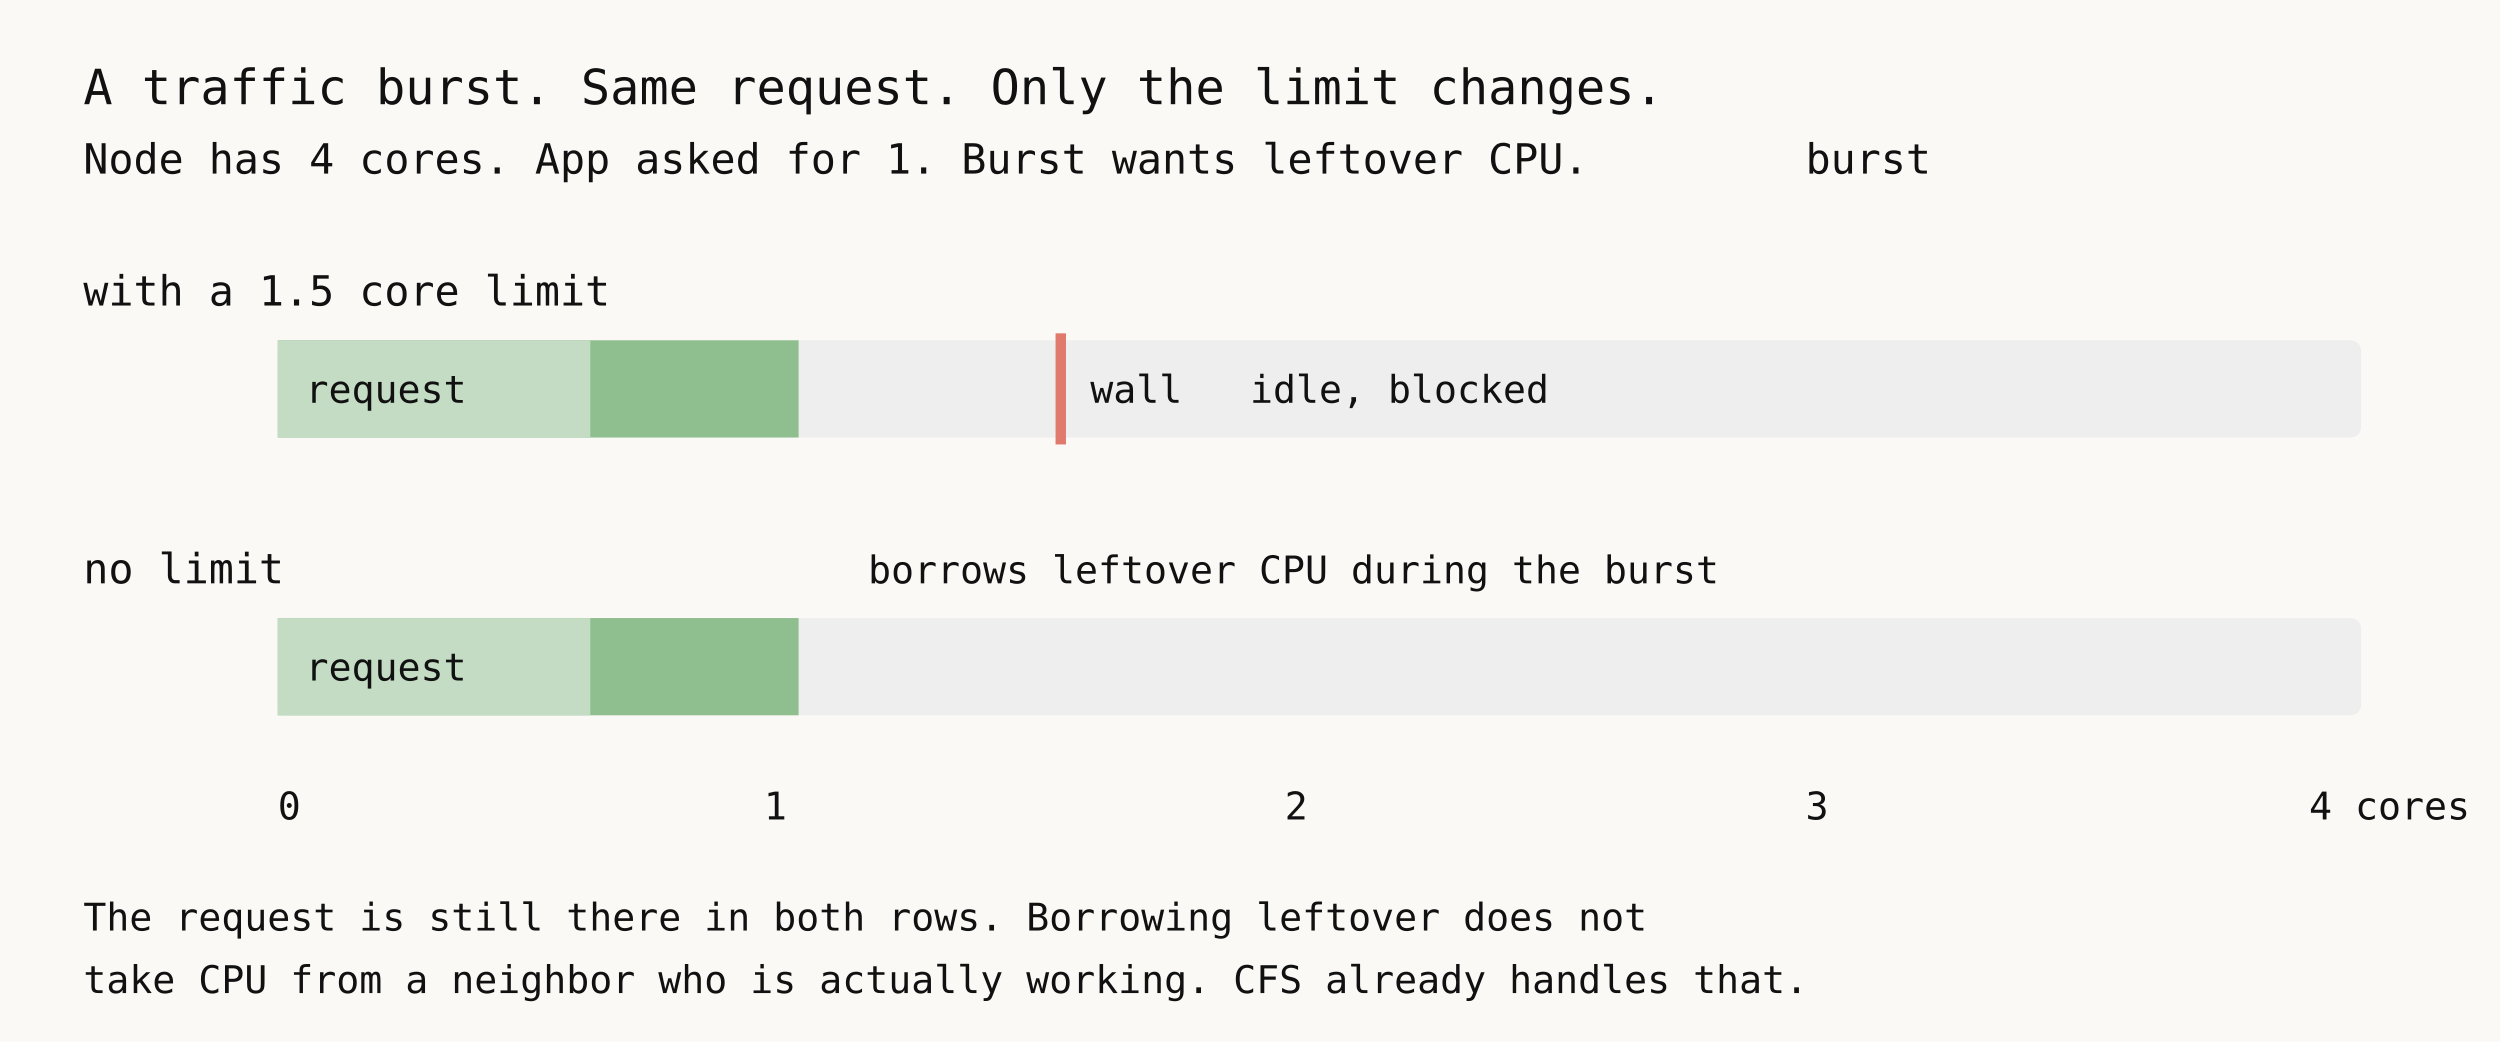
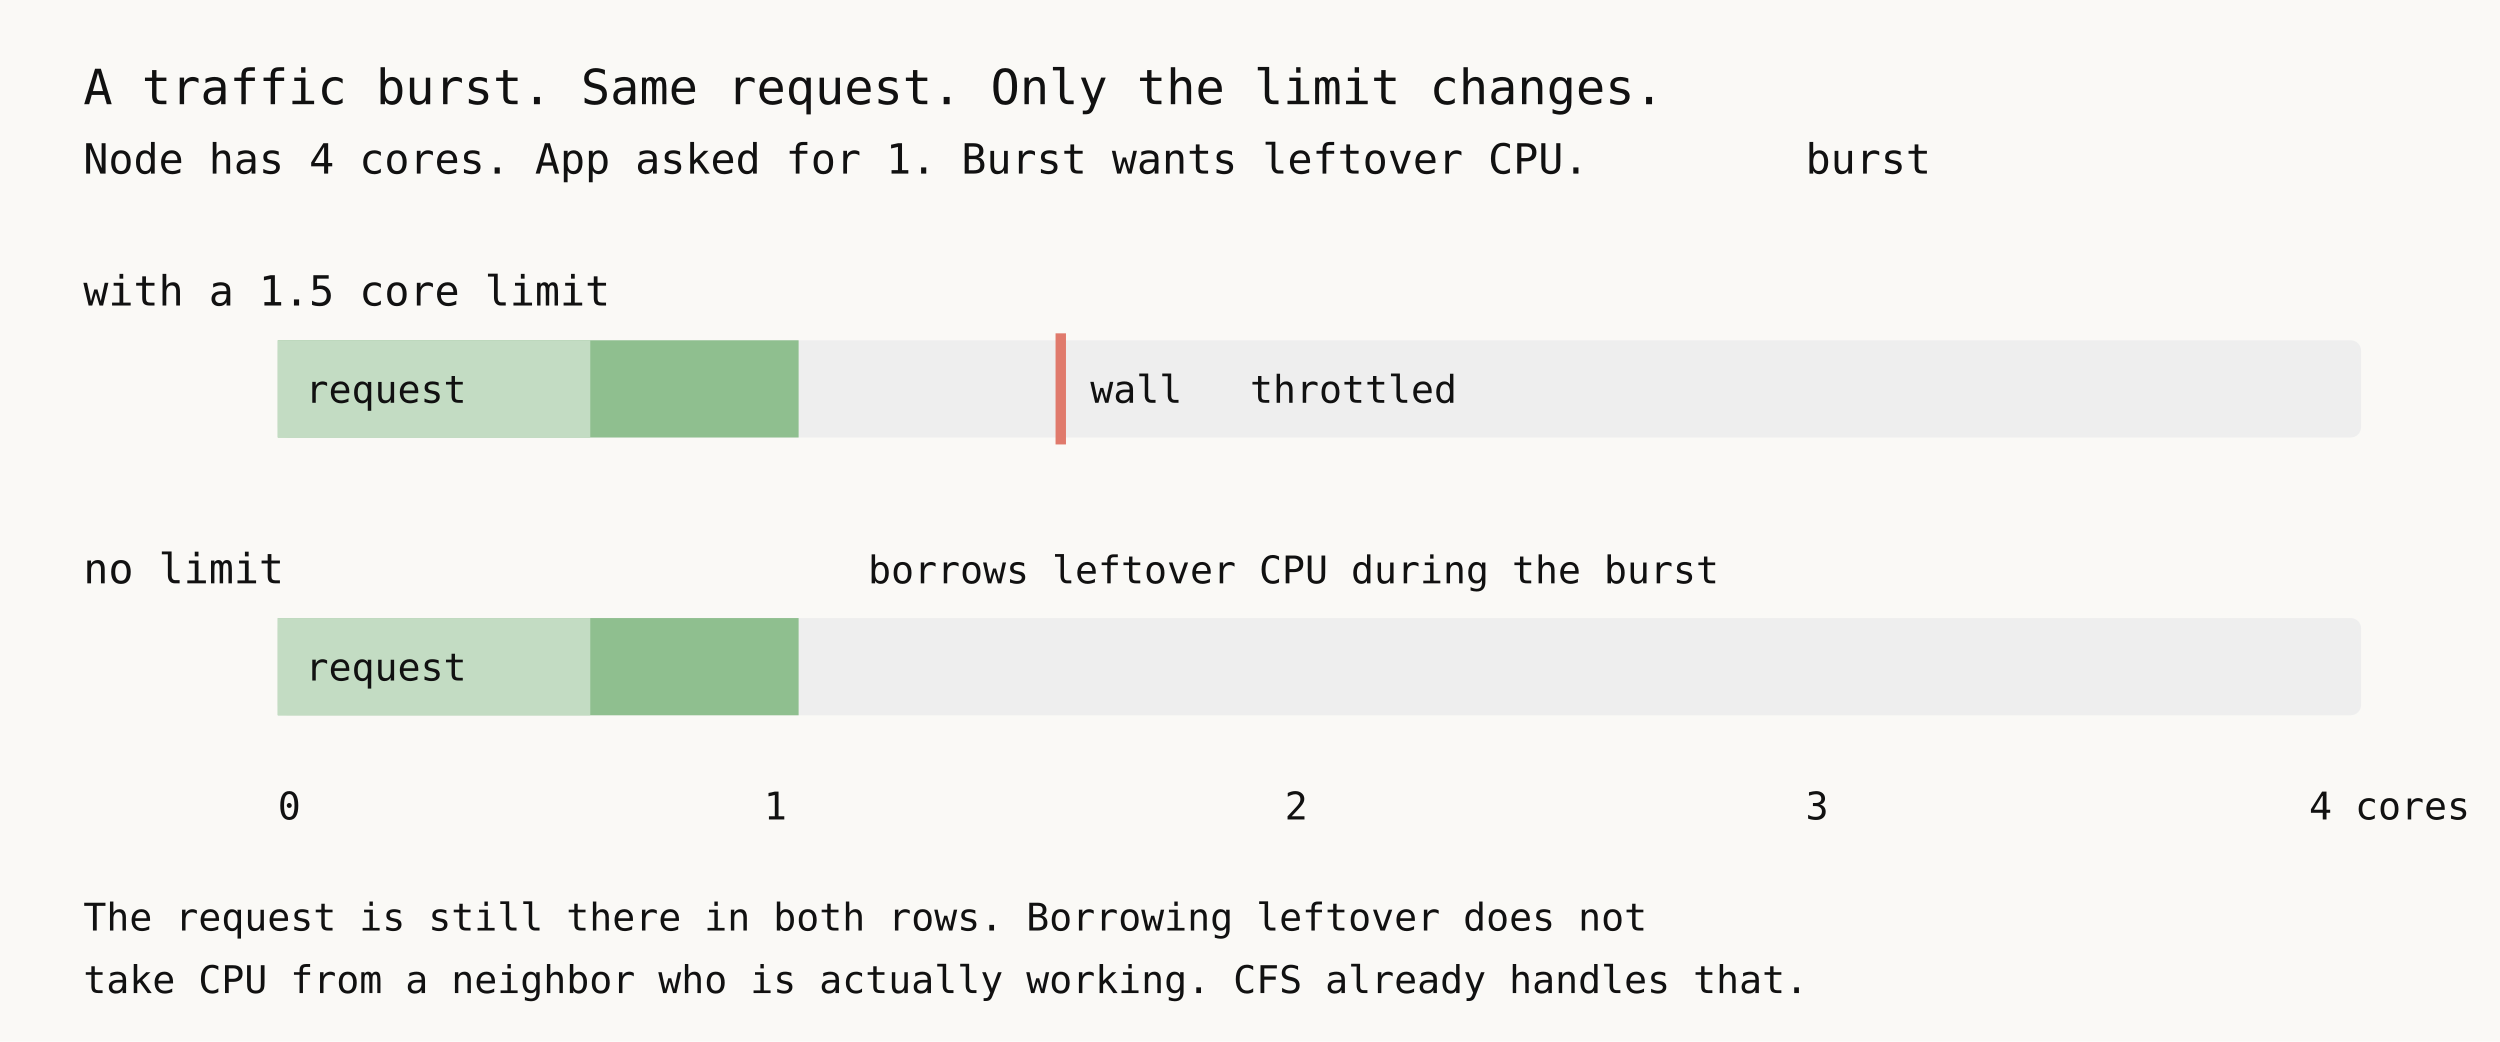
<svg xmlns="http://www.w3.org/2000/svg" width="720" height="300" viewBox="0 0 720 300">
  <style>
    text { font-family: ui-monospace, SFMono-Regular, Menlo, monospace; }
    .title { font-size: 14px; fill: #111111; }
    .sub { font-size: 12px; fill: #111111; }
    .tiny { font-size: 11px; fill: #111111; }
    .on { font-size: 11px; fill: #111111; }
    .lane { fill: #eee; }
    #useLimit { animation: useL 6s ease-in-out infinite; }
    #useOpen { animation: useO 6s ease-in-out infinite; }
    #burstTag { animation: burstT 6s ease-in-out infinite; }
    /* 4 cores = 600px. request 1 core = 150px. limit 1.5 = 225px. */
    @keyframes useL {
      0%, 18% { width: 90px; }
      30%, 55% { width: 225px; }
      70%, 100% { width: 90px; }
    }
    @keyframes useO {
      0%, 18% { width: 90px; }
      30%, 55% { width: 520px; }
      70%, 100% { width: 90px; }
    }
    @keyframes burstT {
      0%, 18% { opacity: 0; } 28%, 58% { opacity: 1; } 70%, 100% { opacity: 0; }
    }
  </style>
  <rect width="720" height="300" fill="#faf9f6" />
  <text class="title" x="24" y="30">A traffic burst. Same request. Only the limit changes.</text>
  <text class="sub" x="24" y="50">Node has 4 cores. App asked for 1. Burst wants leftover CPU.</text>
  <text id="burstTag" class="sub" x="520" y="50" fill="#e07a6c">burst</text>
  <text class="sub" x="24" y="88">with a 1.5 core limit</text>
  <rect class="lane" x="80" y="98" width="600" height="28" rx="3" />
  <rect x="80" y="98" width="150" height="28" fill="#8fbf8f" />
  <rect id="useLimit" x="80" y="98" width="90" height="28" fill="#c5ddc5" opacity="0.95" />
  <rect x="304" y="96" width="3" height="32" fill="#e07a6c" />
  <text class="on" x="88" y="116">request</text>
  <text class="tiny" x="314" y="116" fill="#c4473a">wall</text>
-   <text class="tiny" x="360" y="116" fill="#111111">idle, blocked</text>
+   <text class="tiny" x="360" y="116" fill="#111111">throttled</text>
  <text class="sub" x="24" y="168">no limit</text>
  <rect class="lane" x="80" y="178" width="600" height="28" rx="3" />
  <rect x="80" y="178" width="150" height="28" fill="#8fbf8f" />
  <rect id="useOpen" x="80" y="178" width="90" height="28" fill="#c5ddc5" opacity="0.95" />
  <text class="on" x="88" y="196">request</text>
  <text class="tiny" x="250" y="168" fill="#111111">borrows leftover CPU during the burst</text>
  <text class="tiny" x="80" y="236">0</text>
  <text class="tiny" x="220" y="236">1</text>
  <text class="tiny" x="370" y="236">2</text>
  <text class="tiny" x="520" y="236">3</text>
  <text class="tiny" x="665" y="236">4 cores</text>
  <text class="tiny" x="24" y="268">The request is still there in both rows. Borrowing leftover does not</text>
  <text class="tiny" x="24" y="286">take CPU from a neighbor who is actually working. CFS already handles that.</text>
</svg>
